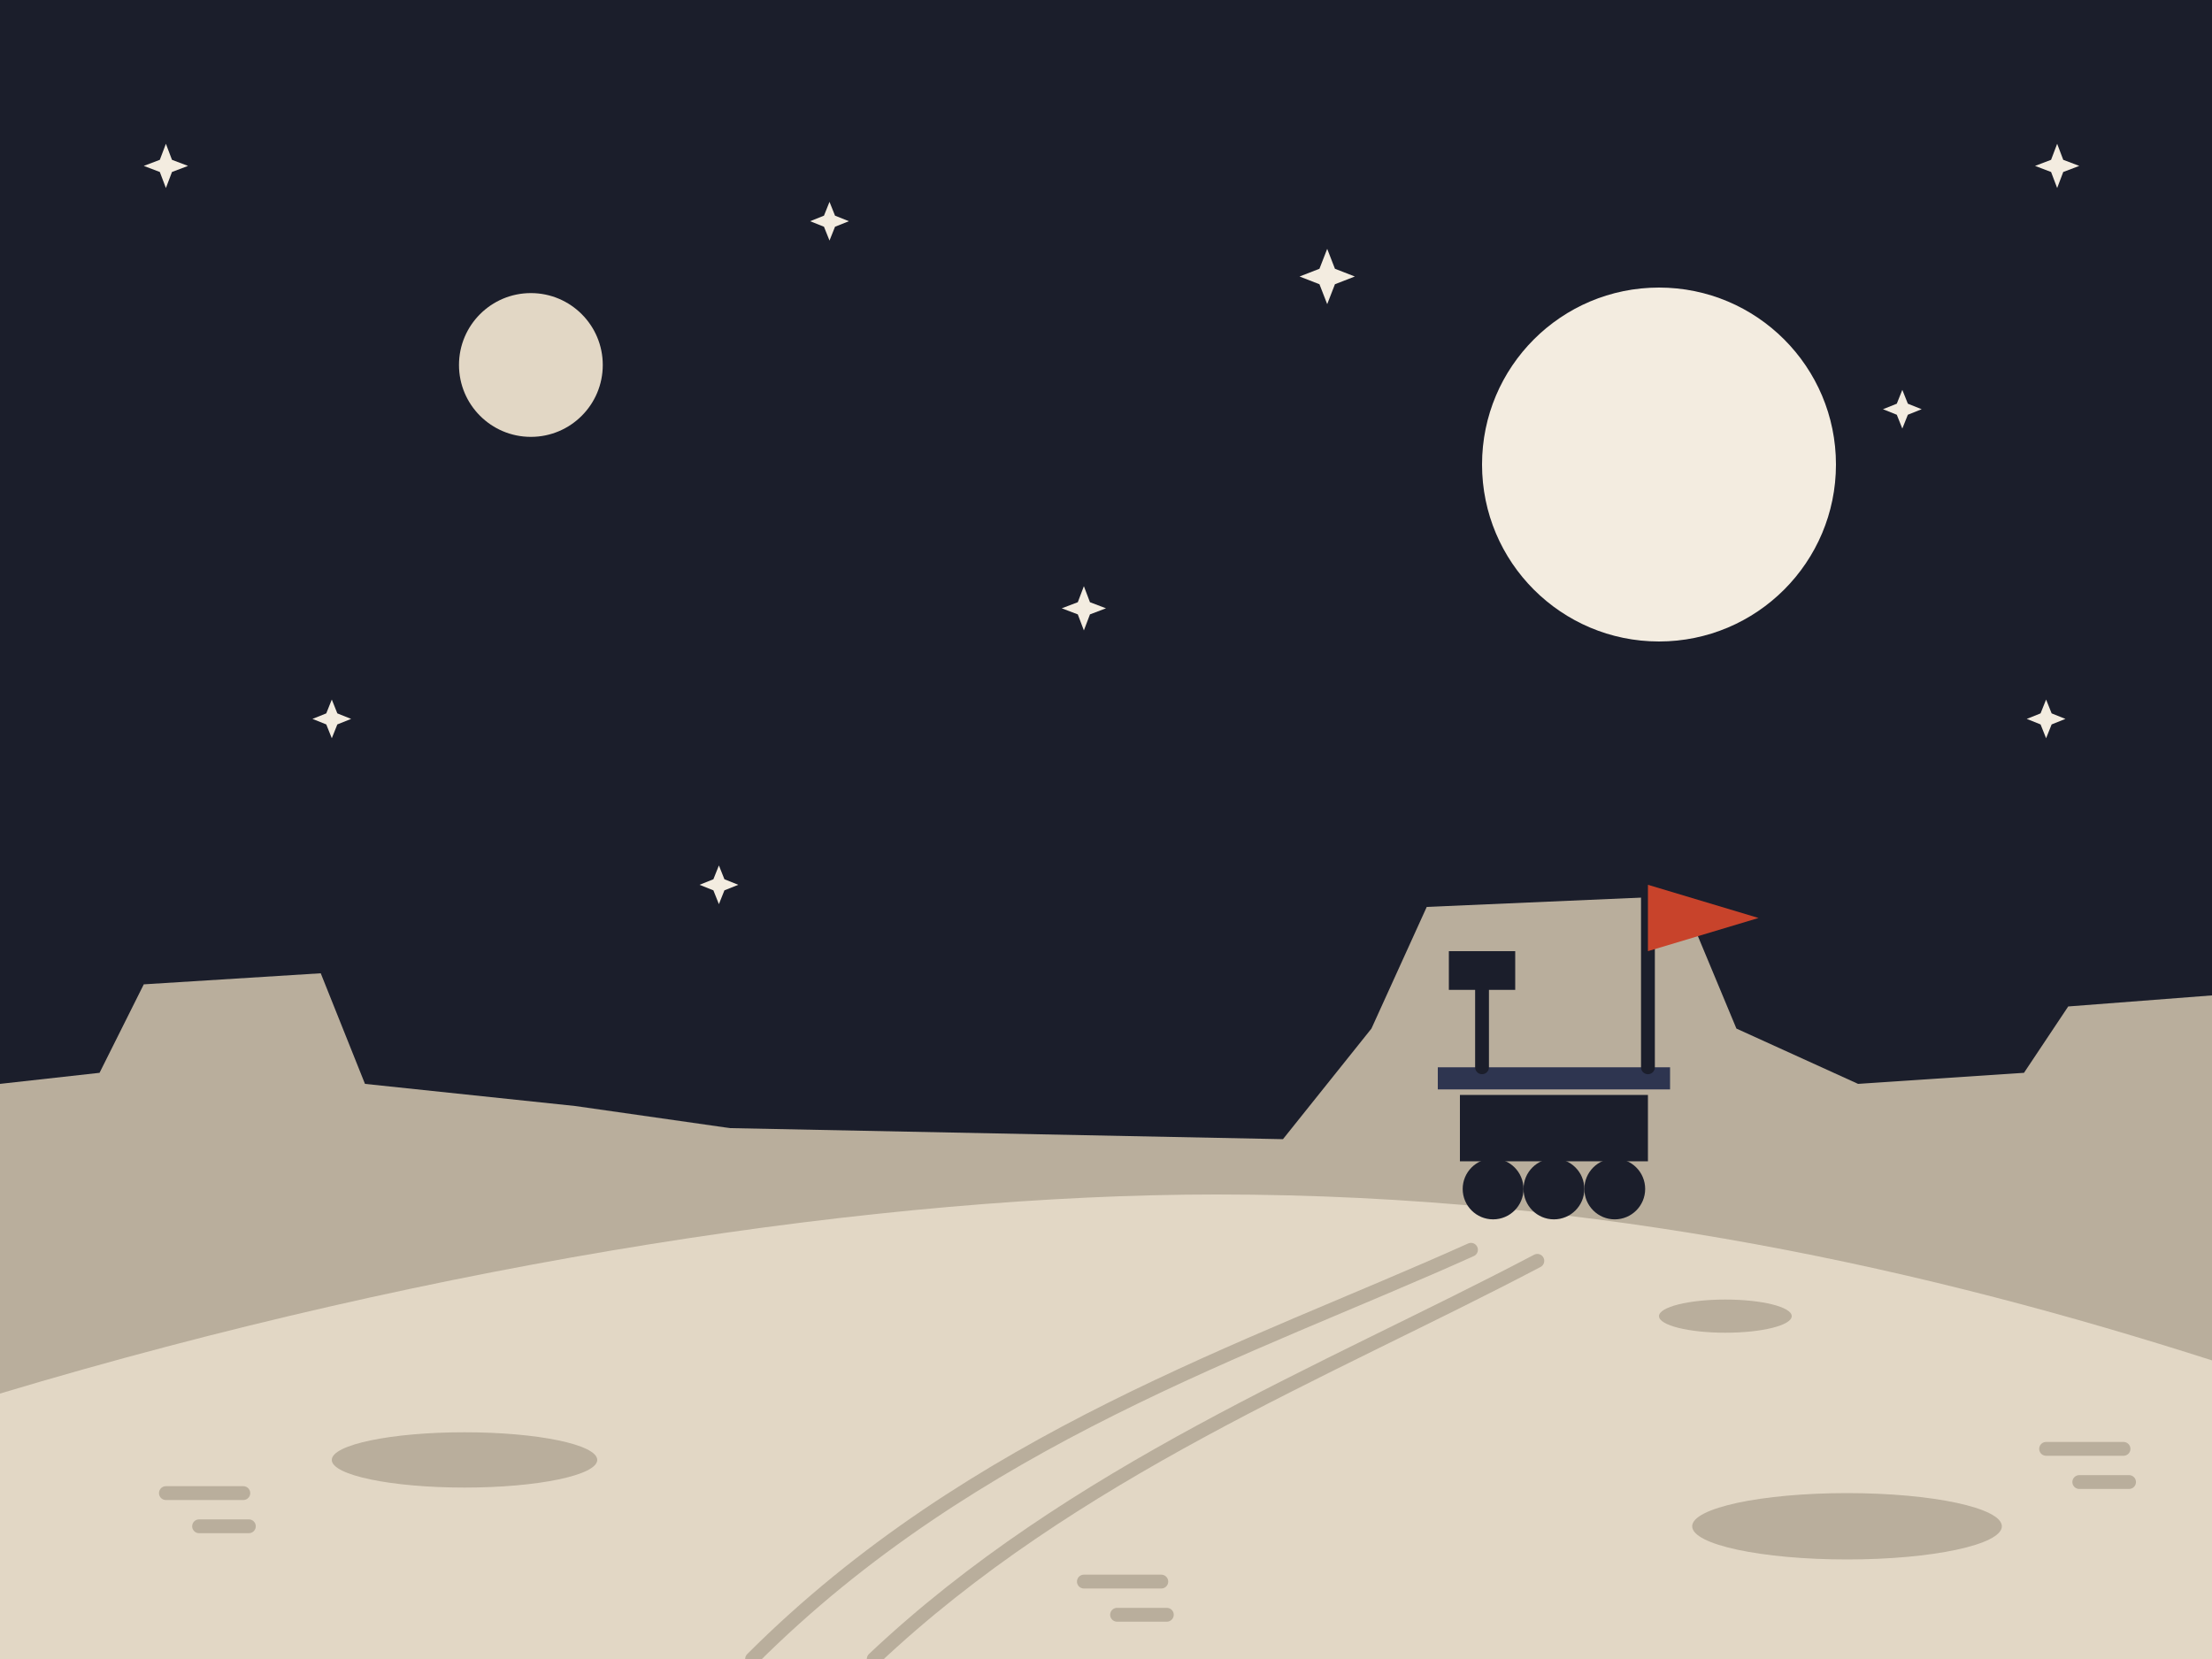
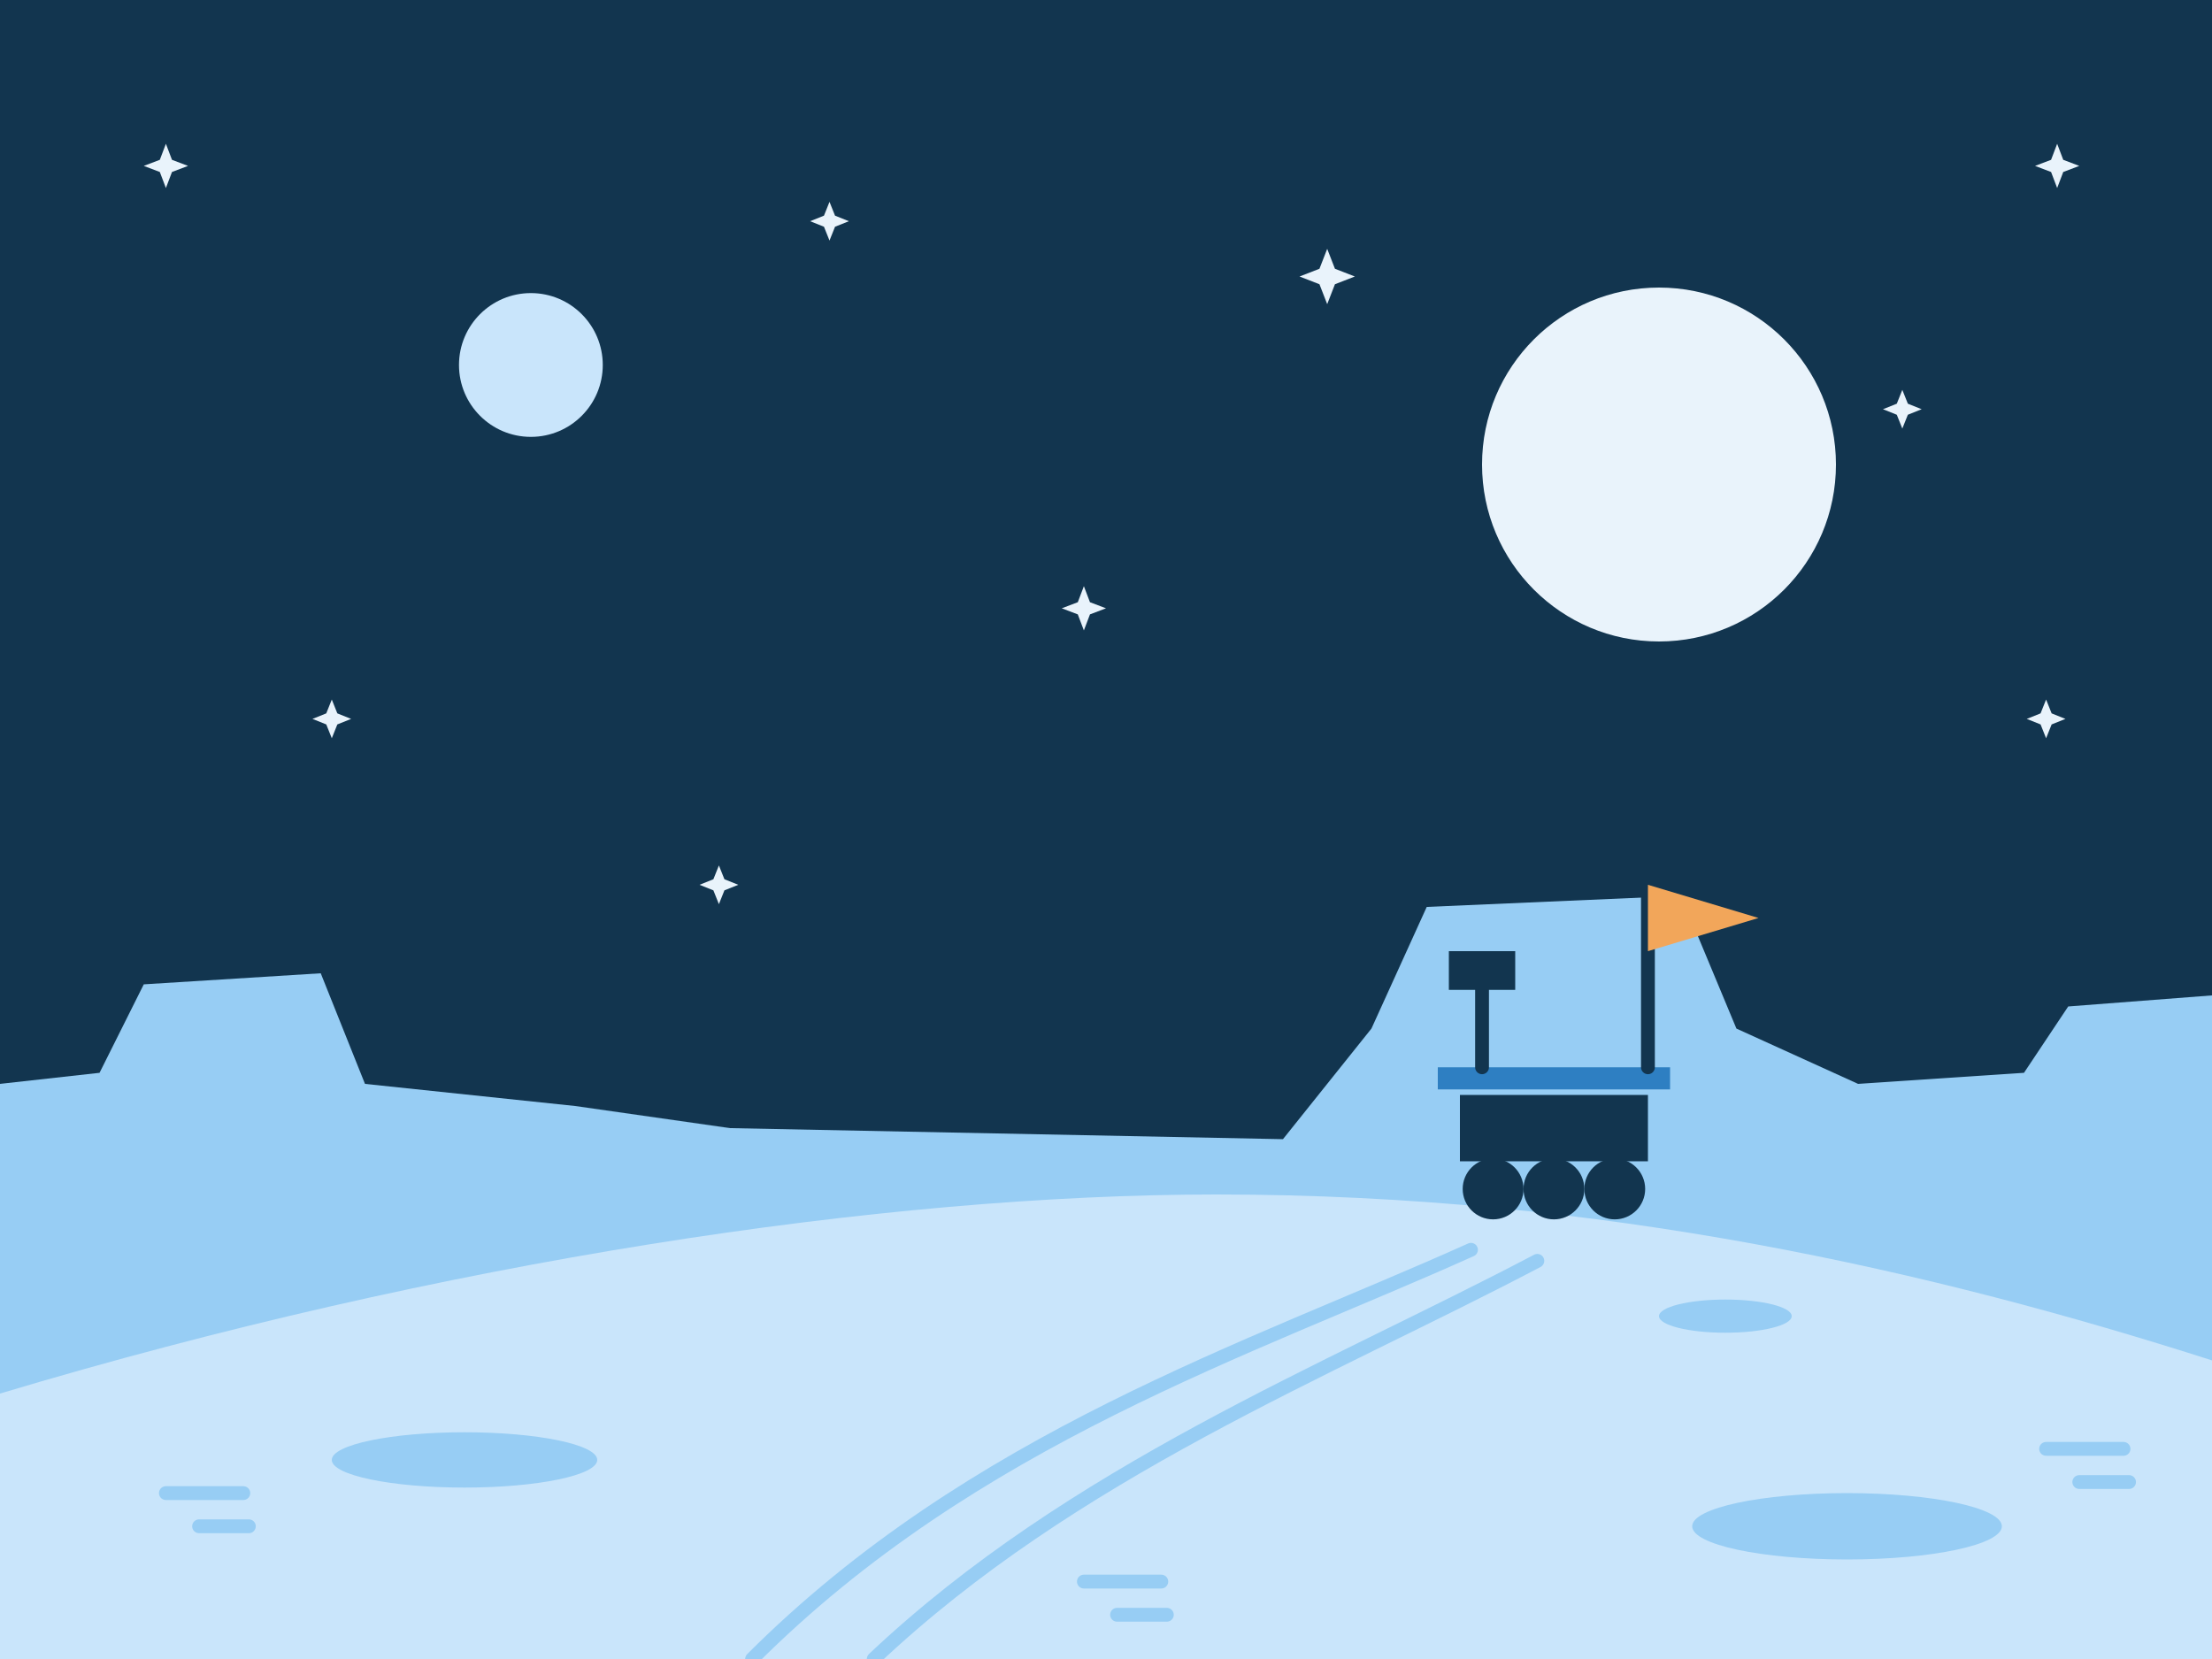
<svg xmlns="http://www.w3.org/2000/svg" viewBox="0 0 400 300" preserveAspectRatio="xMidYMid slice">
-   <rect width="400" height="300" fill="#1B1E2B" />
-   <path d="M30 26L31.1 28.9L34 30L31.1 31.1L30 34L28.9 31.1L26 30L28.9 28.9ZM150 36.5L151 39L153.5 40L151 41L150 43.5L149 41L146.5 40L149 39ZM196 106L197.1 108.9L200 110L197.1 111.1L196 114L194.9 111.1L192 110L194.9 108.9ZM60 126.5L61 129L63.5 130L61 131L60 133.5L59 131L56.5 130L59 129ZM240 45L241.4 48.6L245 50L241.4 51.4L240 55L238.6 51.4L235 50L238.6 48.6ZM372 26L373.1 28.9L376 30L373.1 31.1L372 34L370.9 31.1L368 30L370.9 28.9ZM370 126.5L371 129L373.5 130L371 131L370 133.5L369 131L366.5 130L369 129ZM130 156.5L131 159L133.5 160L131 161L130 163.5L129 161L126.5 160L129 159ZM344 70.5L345 73L347.5 74L345 75L344 77.5L343 75L340.5 74L343 73Z" fill="#F3ECE0" />
-   <circle cx="300" cy="84" r="32" fill="#F3ECE0" />
-   <circle cx="96" cy="66" r="13" fill="#E2D7C5" />
-   <path d="M0 262V196L18 194L26 178L58 176L66 196L104 200L132 204L232 206L248 186L258 164L304 162L314 186L336 196L366 194L374 182L400 180V262Z" fill="#B9AE9C" />
-   <path d="M0 252C80 228 160 216 220 216C290 216 350 230 400 246V300H0Z" fill="#E2D7C5" />
-   <ellipse cx="84" cy="264" rx="24" ry="5" fill="#B9AE9C" />
-   <ellipse cx="334" cy="276" rx="28" ry="6" fill="#B9AE9C" />
-   <ellipse cx="312" cy="238" rx="12" ry="3" fill="#B9AE9C" />
-   <path d="M266 226C226 244 176 260 136 300M278 228C240 248 194 266 158 300" fill="none" stroke="#B9AE9C" stroke-width="2.5" stroke-linecap="round" stroke-linejoin="round" />
-   <rect x="264" y="198" width="34" height="12" fill="#1B1E2B" />
-   <rect x="260" y="193" width="42" height="4" fill="#2E3550" />
-   <circle cx="270" cy="215" r="5.5" fill="#1B1E2B" />
-   <circle cx="281" cy="215" r="5.5" fill="#1B1E2B" />
-   <circle cx="292" cy="215" r="5.5" fill="#1B1E2B" />
-   <path d="M268 193V178M298 193V160" fill="none" stroke="#1B1E2B" stroke-width="2.5" stroke-linecap="round" stroke-linejoin="round" />
-   <rect x="262" y="172" width="12" height="7" fill="#1B1E2B" />
-   <path d="M298 160L318 166L298 172Z" fill="#C8432B" />
-   <path d="M30 270h14M36 276h9M370 262h14M376 268h9M196 286h14M202 292h9" fill="none" stroke="#B9AE9C" stroke-width="2.5" stroke-linecap="round" stroke-linejoin="round" />
+   <rect width="400" height="300" fill="#12354F" />
+   <path d="M30 26L31.1 28.9L34 30L31.1 31.1L30 34L28.9 31.1L26 30L28.9 28.9ZM150 36.5L151 39L153.5 40L151 41L150 43.5L149 41L146.5 40L149 39ZM196 106L197.1 108.9L200 110L197.1 111.1L196 114L194.9 111.1L192 110L194.9 108.9ZM60 126.5L61 129L63.5 130L61 131L60 133.5L59 131L56.5 130L59 129ZM240 45L241.4 48.6L245 50L241.4 51.4L240 55L238.6 51.4L235 50L238.6 48.6ZM372 26L373.1 28.9L376 30L373.1 31.1L372 34L370.9 31.1L368 30L370.9 28.9ZM370 126.5L371 129L373.5 130L371 131L370 133.5L369 131L366.5 130L369 129ZM130 156.5L131 159L133.5 160L131 161L130 163.5L129 161L126.5 160L129 159ZM344 70.5L345 73L347.5 74L345 75L344 77.5L343 75L340.5 74L343 73Z" fill="#E9F3FB" />
+   <circle cx="300" cy="84" r="32" fill="#E9F3FB" />
+   <circle cx="96" cy="66" r="13" fill="#C9E5FB" />
+   <path d="M0 262V196L18 194L26 178L58 176L66 196L104 200L132 204L232 206L248 186L258 164L304 162L314 186L336 196L366 194L374 182L400 180V262Z" fill="#97CDF4" />
+   <path d="M0 252C80 228 160 216 220 216C290 216 350 230 400 246V300H0Z" fill="#C9E5FB" />
+   <ellipse cx="84" cy="264" rx="24" ry="5" fill="#97CDF4" />
+   <ellipse cx="334" cy="276" rx="28" ry="6" fill="#97CDF4" />
+   <ellipse cx="312" cy="238" rx="12" ry="3" fill="#97CDF4" />
+   <path d="M266 226C226 244 176 260 136 300M278 228C240 248 194 266 158 300" fill="none" stroke="#97CDF4" stroke-width="2.5" stroke-linecap="round" stroke-linejoin="round" />
+   <rect x="264" y="198" width="34" height="12" fill="#12354F" />
+   <rect x="260" y="193" width="42" height="4" fill="#2E7FC2" />
+   <circle cx="270" cy="215" r="5.5" fill="#12354F" />
+   <circle cx="281" cy="215" r="5.5" fill="#12354F" />
+   <circle cx="292" cy="215" r="5.5" fill="#12354F" />
+   <path d="M268 193V178M298 193V160" fill="none" stroke="#12354F" stroke-width="2.5" stroke-linecap="round" stroke-linejoin="round" />
+   <rect x="262" y="172" width="12" height="7" fill="#12354F" />
+   <path d="M298 160L318 166L298 172Z" fill="#F2A65A" />
+   <path d="M30 270h14M36 276h9M370 262h14M376 268h9M196 286h14M202 292h9" fill="none" stroke="#97CDF4" stroke-width="2.5" stroke-linecap="round" stroke-linejoin="round" />
</svg>
